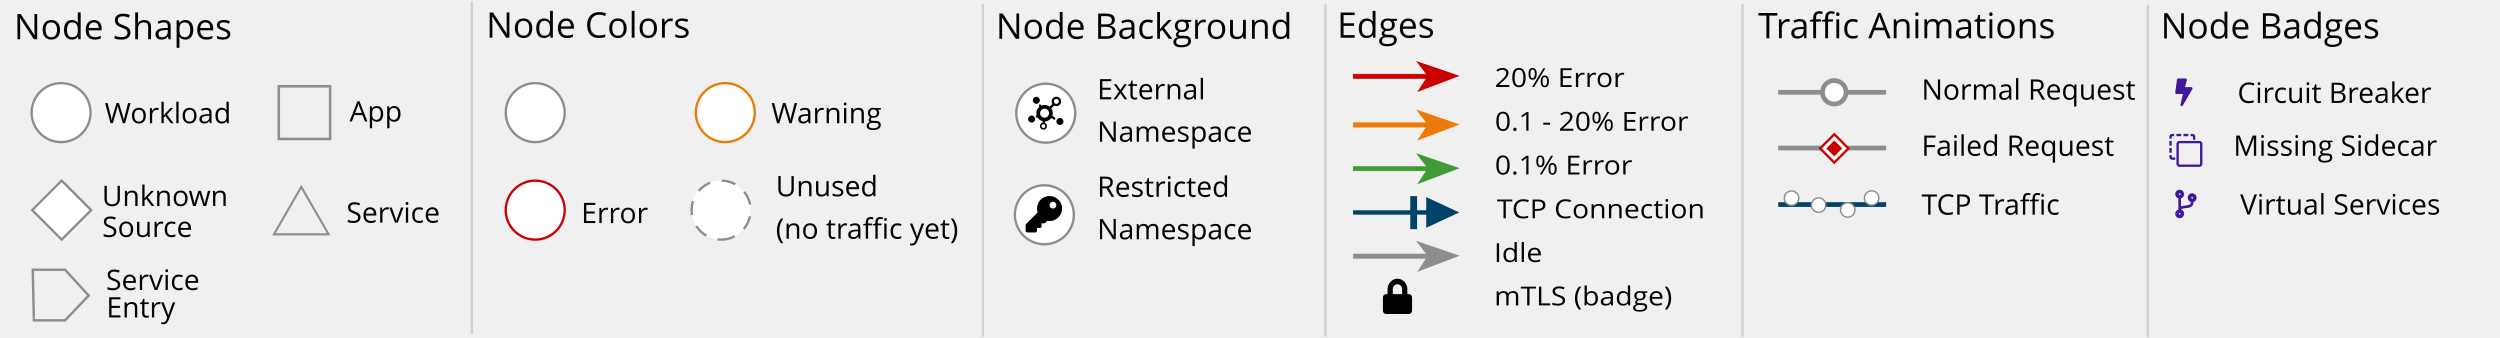
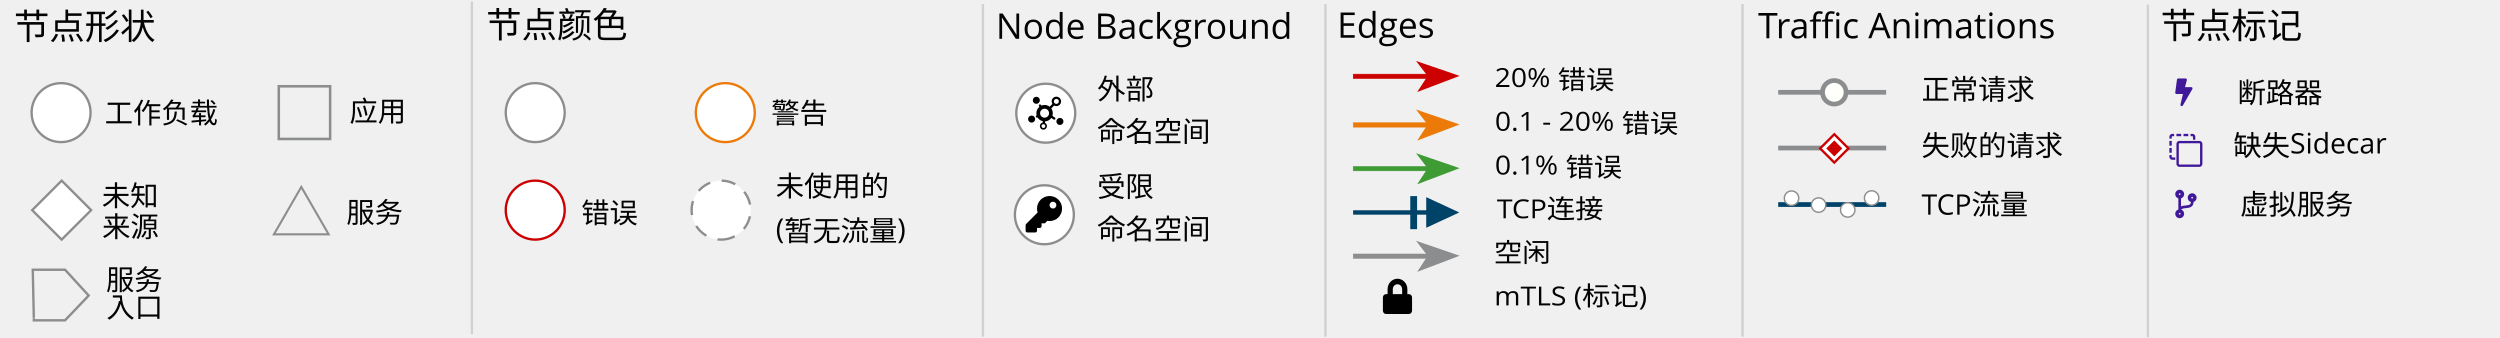
<svg xmlns="http://www.w3.org/2000/svg" width="1060" height="143" version="1.1" id="svg220">
  <defs id="defs14">
    <marker orient="auto" refY="0" refX="0" id="TriangleOutL" style="overflow:visible">
      <path id="path2196" d="M 5.77,0 -2.88,5 V -5 Z" style="fill:#000000;fill-opacity:1;fill-rule:evenodd;stroke:#000000;stroke-width:1pt;stroke-opacity:1" transform="scale(0.8)" />
    </marker>
    <marker orient="auto" refY="0" refX="0" id="Arrow1Sstart" style="overflow:visible">
      <path id="path1281" d="M 0,0 5,-5 -12.5,0 5,5 Z" style="fill:#000000;fill-opacity:1;fill-rule:evenodd;stroke:#000000;stroke-width:1pt;stroke-opacity:1" transform="matrix(0.2,0,0,0.2,1.2,0)" />
    </marker>
    <marker orient="auto" refY="0" refX="0" id="Arrow1Lend" style="overflow:visible">
      <path id="path1272" d="M 0,0 5,-5 -12.5,0 5,5 Z" style="fill:#000000;fill-opacity:1;fill-rule:evenodd;stroke:#000000;stroke-width:1pt;stroke-opacity:1" transform="matrix(-0.8,0,0,-0.8,-10,0)" />
    </marker>
  </defs>
  <path d="m 738.824,2.243 v 140" id="Line-4" style="fill:none;fill-rule:evenodd;stroke:#d1d1d1;stroke-width:1;stroke-linecap:square" />
  <path d="m 416.763,2.243 v 140" id="path17" style="fill:none;fill-rule:evenodd;stroke:#d1d1d1;stroke-width:1;stroke-linecap:square" />
  <path d="M 200.077,1.105 V 141.105" id="path19" style="fill:none;fill-rule:evenodd;stroke:#d1d1d1;stroke-width:1;stroke-linecap:square" />
  <circle id="Oval-7" cx="226.934" cy="47.751" r="12.5" style="fill:#ffffff;fill-rule:evenodd;stroke:#8b8d8f;stroke-width:1" />
  <g style="fill:none;fill-rule:evenodd;stroke:none;stroke-width:1" transform="translate(295.0312,35.25087)" id="Group-9">
    <text style="font-weight:normal;font-size:12px;font-family:OpenSans, 'Open Sans';fill:#030303" line-spacing="18" font-weight="normal" font-size="12" id="Warning">
-       <tspan id="tspan26" y="17" x="32">Warning</tspan>
+       <tspan id="tspan26" y="17" x="32">警告</tspan>
    </text>
    <circle style="fill:#ffffff;stroke:#ec7a08" r="12.5" cy="12.5" cx="12.5" id="circle29" />
  </g>
  <g style="fill:none;fill-rule:evenodd;stroke:none;stroke-width:1" transform="translate(214.4337,76.59179)" id="Group-10">
    <text style="font-weight:normal;font-size:12px;font-family:OpenSans, 'Open Sans';fill:#030303" line-spacing="18" font-weight="normal" font-size="12" id="Error">
-       <tspan id="tspan32" y="18" x="32">Error</tspan>
+       <tspan id="tspan32" y="18" x="32">错误</tspan>
    </text>
    <circle style="fill:#ffffff;stroke:#cc0000" r="12.5" cy="12.5" cx="12.5" id="circle35" />
  </g>
  <text id="Unused-(no-traffic-y" font-size="12" font-weight="normal" line-spacing="18" style="font-weight:normal;font-size:12px;font-family:OpenSans, 'Open Sans';fill:#030303;fill-rule:evenodd;stroke:none;stroke-width:1" x="295.927" y="70.209">
-     <tspan x="328.927" y="83.209" id="tspan38">Unused</tspan>
-     <tspan x="328.927" y="101.209" id="tspan40">(no traffic yet)</tspan>
+     <tspan x="328.927" y="83.209" id="tspan38">未使用的</tspan>
+     <tspan x="328.927" y="101.209" id="tspan40">(暂无流量)</tspan>
  </text>
  <path d="m 305.74,101.592 c 6.904,0 12.5,-5.596 12.5,-12.5 0,-6.904 -5.596,-12.5 -12.5,-12.5 -6.904,0 -12.5,5.596 -12.5,12.5 0,6.904 5.596,12.5 12.5,12.5 z" id="path43" style="fill:#ffffff;fill-rule:evenodd;stroke:#8b8d8f;stroke-width:1;stroke-dasharray:6, 5" />
  <text style="font-weight:normal;font-size:12px;font-family:OpenSans, 'Open Sans';fill:#030303;fill-rule:evenodd;stroke:none;stroke-width:1" line-spacing="18" font-weight="normal" font-size="12" id="text447" x="432.216" y="29.111">
-     <tspan id="tspan443" y="42.111" x="465.216">External</tspan>
-     <tspan id="tspan445" y="60.111" x="465.216">Namespace</tspan>
+     <tspan id="tspan443" y="42.111" x="465.216">外部</tspan>
+     <tspan id="tspan445" y="60.111" x="465.216">命名空间</tspan>
  </text>
  <text id="Node-Colors" font-size="15" font-weight="500" line-spacing="10" style="font-weight:500;font-size:15px;font-family:OpenSans-Semibold, 'Open Sans';fill:#030303;fill-rule:evenodd;stroke:none;stroke-width:1" x="-117.85" y="-0.015">
-     <tspan x="206.15" y="15.985" id="tspan47">Node Colors</tspan>
+     <tspan x="206.15" y="15.985" id="tspan47">节点颜色</tspan>
  </text>
  <text id="Edges" font-size="15" font-weight="500" line-spacing="10" style="font-weight:500;font-size:15px;font-family:OpenSans-Semibold, 'Open Sans';fill:#030303;fill-rule:evenodd;stroke:none;stroke-width:1" x="-0.042" y="0.004">
    <tspan x="566.958" y="16.004" id="tspan51">Edges</tspan>
  </text>
  <text y="25.776" x="551.578" style="font-weight:normal;font-size:11.558px;font-family:OpenSans, 'Open Sans';fill:#030303;fill-rule:evenodd;stroke:none;stroke-width:0.963" line-spacing="18" font-weight="normal" font-size="12" id="&gt;-20%-Error" transform="scale(1.038369,0.9630486)">
-     <tspan id="tspan58" y="38.297" x="610.331" style="stroke-width:0.963">20% Error</tspan>
+     <tspan id="tspan58" y="38.297" x="610.331" style="stroke-width:0.963">20% 错误</tspan>
  </text>
  <text y="25.776" x="551.663" style="font-weight:normal;font-size:11.558px;font-family:OpenSans, 'Open Sans';fill:#030303;fill-rule:evenodd;stroke:none;stroke-width:0.963" line-spacing="18" font-weight="normal" font-size="12" id="0.1---20%-Error" transform="scale(1.038369,0.9630486)">
-     <tspan id="tspan61" y="57.56" x="610.415" style="stroke-width:0.963">0.1 - 20% Error</tspan>
+     <tspan id="tspan61" y="57.56" x="610.415" style="stroke-width:0.963">0.1 - 20% 错误</tspan>
  </text>
  <text y="25.776" x="551.663" style="font-weight:normal;font-size:11.558px;font-family:OpenSans, 'Open Sans';fill:#030303;fill-rule:evenodd;stroke:none;stroke-width:0.963" line-spacing="18" font-weight="normal" font-size="12" id="&lt;-0.1%-Error" transform="scale(1.038369,0.9630486)">
-     <tspan id="tspan64" y="76.823" x="610.415" style="stroke-width:0.963">0.1% Error</tspan>
+     <tspan id="tspan64" y="76.823" x="610.415" style="stroke-width:0.963">0.1% 错误</tspan>
  </text>
  <text y="25.776" x="551.29" style="font-weight:normal;font-size:11.558px;font-family:OpenSans, 'Open Sans';fill:#030303;fill-rule:evenodd;stroke:none;stroke-width:0.963" line-spacing="18" font-weight="normal" font-size="12" id="Idle" transform="scale(1.038369,0.9630486)">
-     <tspan id="tspan67" y="115.35" x="610.043" style="stroke-width:0.963">Idle</tspan>
+     <tspan id="tspan67" y="115.35" x="610.043" style="stroke-width:0.963">空闲</tspan>
  </text>
  <text y="25.776" x="552.458" style="font-weight:normal;font-size:11.558px;font-family:OpenSans, 'Open Sans';fill:#030303;fill-rule:evenodd;stroke:none;stroke-width:0.963" line-spacing="18" font-weight="normal" font-size="12" id="TCP-Connection" transform="scale(1.038369,0.9630486)">
-     <tspan id="tspan70" y="96.087" x="611.211" style="stroke-width:0.963">TCP Connection</tspan>
+     <tspan id="tspan70" y="96.087" x="611.211" style="stroke-width:0.963">TCP连接</tspan>
  </text>
  <text id="Traffic-Animations" font-size="15" font-weight="500" line-spacing="10" style="font-weight:500;font-size:15px;font-family:OpenSans-Semibold, 'Open Sans';fill:#030303;fill-rule:evenodd;stroke:none;stroke-width:1" x="-10.564" y="0.228">
    <tspan x="745.436" y="16.228" id="tspan79">Traffic Animations</tspan>
  </text>
  <g id="g1254" transform="translate(7.163822,4.02965)">
    <text y="25.221" x="747.569" id="Normal-Request" font-size="12" font-weight="normal" line-spacing="18" style="font-weight:normal;font-size:12px;font-family:OpenSans, 'Open Sans';fill:#030303;fill-rule:evenodd;stroke:none;stroke-width:1">
-       <tspan x="807.569" y="38.221" id="tspan82">Normal Request</tspan>
+       <tspan x="807.569" y="38.221" id="tspan82">正常请求</tspan>
    </text>
    <path d="m 747.793,35.104 h 43.776" id="path88" style="fill:none;fill-rule:evenodd;stroke:#8b8d8f;stroke-width:2;stroke-linecap:square;stroke-opacity:1" />
    <circle id="Oval-3" cx="770.569" cy="35.104" r="5" style="fill:#fffffb;fill-opacity:1;fill-rule:evenodd;stroke:#8b8d8f;stroke-width:2;stroke-miterlimit:4;stroke-dasharray:none;stroke-opacity:1" />
  </g>
  <text y="37.251" x="13.402" id="App/Workload" font-size="12" font-weight="normal" line-spacing="18" style="font-weight:normal;font-size:12px;font-family:OpenSans, 'Open Sans';fill:#030303;fill-rule:evenodd;stroke:none;stroke-width:1">
-     <tspan x="44.402" y="52.251" id="tspan95">Workload</tspan>
+     <tspan x="44.402" y="52.251" id="tspan95">工作负载</tspan>
  </text>
  <circle style="fill:#ffffff;fill-rule:evenodd;stroke:#8b8d8f;stroke-width:1" r="12.5" cy="47.994" cx="443.403" id="circle2046" />
  <text x="117.185" id="App/Workload-(Extern" font-size="12" font-weight="normal" line-spacing="18" style="font-weight:normal;font-size:12px;font-family:OpenSans, 'Open Sans';fill:#030303;fill-rule:evenodd;stroke:none;stroke-width:1" y="38.506">
-     <tspan x="148.185" y="51.506" id="tspan100">App</tspan>
+     <tspan x="148.185" y="51.506" id="tspan100">应用</tspan>
  </text>
  <g id="g1210" transform="translate(0.8954778,13.00981)">
    <text y="74.345" x="42.296" style="font-style:normal;font-variant:normal;font-weight:normal;font-stretch:normal;font-size:12px;font-family:OpenSans, 'Open Sans';-inkscape-font-specification:'OpenSans, Open Sans, Normal';font-variant-ligatures:normal;font-variant-caps:normal;font-variant-numeric:normal;font-feature-settings:normal;text-align:start;writing-mode:lr-tb;text-anchor:start;fill:#030303;fill-rule:evenodd;stroke:none;stroke-width:1" line-spacing="18" font-weight="normal" font-size="12" id="Traffic-Source">
-       <tspan id="tspan379" x="42.296" y="74.345">Unknown</tspan>
+       <tspan id="tspan379" x="42.296" y="74.345">未知</tspan>
    </text>
    <text id="text1105-4" y="121.597" x="44.219" style="font-style:normal;font-variant:normal;font-weight:normal;font-stretch:normal;font-size:12px;font-family:OpenSans, 'Open Sans';-inkscape-font-specification:'OpenSans, Open Sans, Normal';font-variant-ligatures:normal;font-variant-caps:normal;font-variant-numeric:normal;font-feature-settings:normal;text-align:start;writing-mode:lr-tb;text-anchor:start;fill:#030303;fill-rule:evenodd;stroke:none;stroke-width:1" line-spacing="18" font-weight="normal" font-size="12">
-       <tspan id="tspan407" x="44.219" y="121.597">Entry</tspan>
+       <tspan id="tspan407" x="44.219" y="121.597">入口</tspan>
    </text>
    <text y="87.451" x="42.41" style="font-style:normal;font-variant:normal;font-weight:normal;font-stretch:normal;font-size:12px;font-family:OpenSans, 'Open Sans';-inkscape-font-specification:'OpenSans, Open Sans, Normal';font-variant-ligatures:normal;font-variant-caps:normal;font-variant-numeric:normal;font-feature-settings:normal;text-align:start;writing-mode:lr-tb;text-anchor:start;fill:#030303;fill-rule:evenodd;stroke:none;stroke-width:1" line-spacing="18" font-weight="normal" font-size="12" id="Traffic-Source-6">
-       <tspan id="tspan379-6" x="42.41" y="87.451">Source</tspan>
+       <tspan id="tspan379-6" x="42.41" y="87.451">来源</tspan>
    </text>
  </g>
  <text id="Node-Shapes" font-size="15" font-weight="500" line-spacing="10" style="font-weight:500;font-size:15px;font-family:OpenSans-Semibold, 'Open Sans';fill:#030303;fill-rule:evenodd;stroke:none;stroke-width:1" x="5.925" y="0.657">
-     <tspan x="5.925" y="16.657" id="tspan121">Node Shapes</tspan>
+     <tspan x="5.925" y="16.657" id="tspan121">节点形状</tspan>
  </text>
  <path transform="matrix(0.8866966,0,0,0.9103325,-5.118848,3.213679)" d="m 163.628,61.193 -24.538,0 0,-24.538 24.538,0 z" id="path1261" style="fill:none;fill-opacity:1;fill-rule:evenodd;stroke:#8b8d8f;stroke-width:1.214;stroke-opacity:1" />
  <g id="g1164" transform="translate(0.8954778,11.90094)">
    <text style="font-weight:normal;font-size:12px;font-family:OpenSans, 'Open Sans';fill:#030303;fill-rule:evenodd;stroke:none;stroke-width:1" line-spacing="18" font-weight="normal" font-size="12" id="Service" x="111.946" y="62.525">
-       <tspan id="tspan108" y="82.525" x="145.946">Service</tspan>
+       <tspan id="tspan108" y="82.525" x="145.946">服务</tspan>
    </text>
    <path style="fill:none;fill-opacity:1;stroke:#8b8d8f;stroke-width:0.887;stroke-opacity:1" d="m 126.852,67.364 11.603,20.097 -23.206,0 z" id="path132" />
  </g>
  <text y="0.452" x="98.273" style="font-weight:500;font-size:15px;font-family:OpenSans-Semibold, 'Open Sans';fill:#030303;fill-rule:evenodd;stroke:none;stroke-width:1" line-spacing="10" font-weight="500" font-size="15" id="text2036">
    <tspan id="tspan2034" y="16.452" x="422.273" style="font-style:normal;font-variant:normal;font-weight:normal;font-stretch:normal;font-family:'Open Sans';-inkscape-font-specification:'Open Sans'">Node Background</tspan>
  </text>
  <flowRoot xml:space="preserve" id="flowRoot2038" style="font-style:normal;font-weight:normal;font-size:40px;line-height:1.25;font-family:sans-serif;letter-spacing:0px;word-spacing:0px;fill:#000000;fill-opacity:1;stroke:none">
    <flowRegion id="flowRegion2040">
      <rect id="rect2042" width="169.172" height="184.268" x="587.438" y="-10.187" />
    </flowRegion>
    <flowPara id="flowPara2044" />
  </flowRoot>
  <path style="fill:none;fill-rule:evenodd;stroke:#d1d1d1;stroke-width:1;stroke-linecap:square" id="path137" d="m 561.987,2.243 v 140" />
  <g id="g1172" transform="translate(3.468612,-7.039022)">
    <path style="fill:#004368;fill-rule:nonzero;stroke:none;stroke-width:0.963" d="m 615.253,97.12 -14.002,-6.493 v 12.986 z m -44.005,0.928 h 31.004 1 v -1.855 h -1 -31.004 -1 v 1.855 z" id="Line" />
    <path d="M 595.931,91.634 V 102.765" id="Line-2-7" style="fill:none;fill-rule:evenodd;stroke:#004368;stroke-width:2.889;stroke-linecap:square" />
  </g>
  <g style="fill:none;fill-rule:evenodd;stroke:none;stroke-width:1" id="g1839" transform="matrix(1.019377,0,0,0.9485276,-3.4376,-2.564133)">
    <path style="color:#000000;font-style:normal;font-variant:normal;font-weight:normal;font-stretch:normal;font-size:medium;line-height:normal;font-family:sans-serif;font-variant-ligatures:normal;font-variant-position:normal;font-variant-caps:normal;font-variant-numeric:normal;font-variant-alternates:normal;font-feature-settings:normal;text-indent:0;text-align:start;text-decoration:none;text-decoration-line:none;text-decoration-style:solid;text-decoration-color:#000000;letter-spacing:normal;word-spacing:normal;text-transform:none;writing-mode:lr-tb;direction:ltr;text-orientation:mixed;dominant-baseline:auto;baseline-shift:baseline;text-anchor:start;white-space:normal;shape-padding:0;clip-rule:nonzero;display:inline;overflow:visible;visibility:visible;opacity:1;isolation:auto;mix-blend-mode:normal;color-interpolation:sRGB;color-interpolation-filters:linearRGB;solid-color:#000000;solid-opacity:1;vector-effect:none;fill:#cc0000;fill-opacity:1;fill-rule:nonzero;stroke:#cc0000;stroke-width:0.2;stroke-linecap:butt;stroke-linejoin:miter;stroke-miterlimit:4;stroke-dasharray:none;stroke-dashoffset:2.9;stroke-opacity:1;color-rendering:auto;image-rendering:auto;shape-rendering:auto;text-rendering:auto;enable-background:accumulate" d="m 566.224,35.833 v 2 H 599 v -2 z" id="path3585" />
    <path style="fill:#cc0000;fill-opacity:1;fill-rule:evenodd;stroke:#cc0000;stroke-width:0.88pt;stroke-opacity:1" d="m 597.873,36.655 -3.615,5.97 14.615,-5.97 -14.929,-5.499 z" id="path1845" />
  </g>
  <g style="fill:none;fill-rule:evenodd;stroke:none;stroke-width:1" id="g1869" transform="matrix(1.019377,0,0,0.9485276,-3.4376,18.02893)">
    <path style="color:#000000;font-style:normal;font-variant:normal;font-weight:normal;font-stretch:normal;font-size:medium;line-height:normal;font-family:sans-serif;font-variant-ligatures:normal;font-variant-position:normal;font-variant-caps:normal;font-variant-numeric:normal;font-variant-alternates:normal;font-feature-settings:normal;text-indent:0;text-align:start;text-decoration:none;text-decoration-line:none;text-decoration-style:solid;text-decoration-color:#000000;letter-spacing:normal;word-spacing:normal;text-transform:none;writing-mode:lr-tb;direction:ltr;text-orientation:mixed;dominant-baseline:auto;baseline-shift:baseline;text-anchor:start;white-space:normal;shape-padding:0;clip-rule:nonzero;display:inline;overflow:visible;visibility:visible;opacity:1;isolation:auto;mix-blend-mode:normal;color-interpolation:sRGB;color-interpolation-filters:linearRGB;solid-color:#000000;solid-opacity:1;vector-effect:none;fill:#ec7a08;fill-opacity:1;fill-rule:nonzero;stroke:#ec7a08;stroke-width:0.2;stroke-linecap:butt;stroke-linejoin:miter;stroke-miterlimit:4;stroke-dasharray:none;stroke-dashoffset:2.9;stroke-opacity:1;color-rendering:auto;image-rendering:auto;shape-rendering:auto;text-rendering:auto;enable-background:accumulate" d="m 566.224,35.833 v 2 H 599 v -2 z" id="path1865" />
    <path style="fill:#ec7a08;fill-opacity:1;fill-rule:evenodd;stroke:#ec7a08;stroke-width:0.88pt;stroke-opacity:1" d="m 597.873,36.655 -3.615,5.97 14.615,-5.97 -14.929,-5.499 z" id="path1867" />
  </g>
  <g style="fill:none;fill-rule:evenodd;stroke:none;stroke-width:1" id="g1902" transform="matrix(1.019377,0,0,0.9485276,-3.4376,36.56268)">
    <path style="color:#000000;font-style:normal;font-variant:normal;font-weight:normal;font-stretch:normal;font-size:medium;line-height:normal;font-family:sans-serif;font-variant-ligatures:normal;font-variant-position:normal;font-variant-caps:normal;font-variant-numeric:normal;font-variant-alternates:normal;font-feature-settings:normal;text-indent:0;text-align:start;text-decoration:none;text-decoration-line:none;text-decoration-style:solid;text-decoration-color:#000000;letter-spacing:normal;word-spacing:normal;text-transform:none;writing-mode:lr-tb;direction:ltr;text-orientation:mixed;dominant-baseline:auto;baseline-shift:baseline;text-anchor:start;white-space:normal;shape-padding:0;clip-rule:nonzero;display:inline;overflow:visible;visibility:visible;opacity:1;isolation:auto;mix-blend-mode:normal;color-interpolation:sRGB;color-interpolation-filters:linearRGB;solid-color:#000000;solid-opacity:1;vector-effect:none;fill:#3f9c35;fill-opacity:1;fill-rule:nonzero;stroke:#3f9c35;stroke-width:0.2;stroke-linecap:butt;stroke-linejoin:miter;stroke-miterlimit:4;stroke-dasharray:none;stroke-dashoffset:2.9;stroke-opacity:1;color-rendering:auto;image-rendering:auto;shape-rendering:auto;text-rendering:auto;enable-background:accumulate" d="m 566.224,35.833 v 2 H 599 v -2 z" id="path1898" />
    <path style="fill:#3f9c35;fill-opacity:1;fill-rule:evenodd;stroke:#3f9c35;stroke-width:0.88pt;stroke-opacity:1" d="m 597.873,36.655 -3.615,5.97 14.615,-5.97 -14.929,-5.499 z" id="path1900" />
  </g>
  <g style="fill:none;fill-rule:evenodd;stroke:none;stroke-width:1" id="g1908" transform="matrix(1.019377,0,0,0.9485276,-3.4376,73.69189)">
    <path style="color:#000000;font-style:normal;font-variant:normal;font-weight:normal;font-stretch:normal;font-size:medium;line-height:normal;font-family:sans-serif;font-variant-ligatures:normal;font-variant-position:normal;font-variant-caps:normal;font-variant-numeric:normal;font-variant-alternates:normal;font-feature-settings:normal;text-indent:0;text-align:start;text-decoration:none;text-decoration-line:none;text-decoration-style:solid;text-decoration-color:#000000;letter-spacing:normal;word-spacing:normal;text-transform:none;writing-mode:lr-tb;direction:ltr;text-orientation:mixed;dominant-baseline:auto;baseline-shift:baseline;text-anchor:start;white-space:normal;shape-padding:0;clip-rule:nonzero;display:inline;overflow:visible;visibility:visible;opacity:1;isolation:auto;mix-blend-mode:normal;color-interpolation:sRGB;color-interpolation-filters:linearRGB;solid-color:#000000;solid-opacity:1;vector-effect:none;fill:#8b8d8f;fill-opacity:1;fill-rule:nonzero;stroke:#8b8d8f;stroke-width:0.2;stroke-linecap:butt;stroke-linejoin:miter;stroke-miterlimit:4;stroke-dasharray:none;stroke-dashoffset:2.9;stroke-opacity:1;color-rendering:auto;image-rendering:auto;shape-rendering:auto;text-rendering:auto;enable-background:accumulate" d="m 566.224,35.833 v 2 H 599 v -2 z" id="path1904" />
    <path style="fill:#8b8d8f;fill-opacity:1;fill-rule:evenodd;stroke:#8b8d8f;stroke-width:0.88pt;stroke-opacity:1" d="m 597.873,36.655 -3.615,5.97 14.615,-5.97 -14.929,-5.499 z" id="path1906" />
  </g>
  <g id="g34" transform="translate(435.9026,40.99213)">
    <path id="path2" d="m 5,1.531 c 0,0.828 -0.672,1.5 -1.5,1.5 -0.828,0 -1.5,-0.672 -1.5,-1.5 0,-0.828 0.672,-1.5 1.5,-1.5 0.828,0 1.5,0.672 1.5,1.5 z" />
    <path id="path4" d="M 15,10.5 C 15,11.328 14.328,12 13.5,12 12.672,12 12,11.328 12,10.5 12,9.672 12.672,9 13.5,9 14.328,9 15,9.672 15,10.5 Z" />
    <path id="path6" d="M 3,9.5 C 3,10.328 2.328,11 1.5,11 0.672,11 0,10.328 0,9.5 0,8.672 0.672,8 1.5,8 2.328,8 3,8.672 3,9.5 Z" />
    <path id="path8" d="m 11.331,8.812 -1.028,-0.7 c 0.116,-0.35 0.181,-0.722 0.181,-1.109 0,-0.753 -0.237,-1.45 -0.647,-2.022 l 1.2,-1.225 c 0.284,0.156 0.613,0.247 0.963,0.247 1.103,0 2,-0.897 2,-2 C 14,0.9 13.103,0 12,0 c -1.103,0 -2,0.897 -2,2 0,0.394 0.113,0.759 0.309,1.069 L 9.146,4.256 C 8.555,3.793 7.808,3.515 6.999,3.515 6.536,3.515 6.093,3.606 5.686,3.771 L 5.495,3.512 C 5.311,3.262 4.979,3.19 4.761,3.356 4.539,3.519 4.508,3.856 4.689,4.106 L 4.82,4.284 C 4.023,4.922 3.514,5.903 3.514,7.003 3.514,7.309 3.555,7.606 3.63,7.89 L 3.592,7.906 C 3.33,8.034 3.204,8.344 3.311,8.594 3.418,8.844 3.72,8.944 3.98,8.819 L 4.014,8.803 c 0.484,0.8 1.278,1.388 2.219,1.6 l -0.059,0.575 c -0.672,0.153 -1.172,0.762 -1.172,1.494 0,0.847 0.672,1.531 1.5,1.531 0.828,0 1.5,-0.684 1.5,-1.531 0,-0.603 -0.341,-1.122 -0.834,-1.372 L 7.234,10.481 C 8.318,10.409 9.265,9.843 9.856,9.006 l 0.941,0.641 c 0.25,0.172 0.578,0.125 0.725,-0.106 C 11.669,9.31 11.584,8.982 11.331,8.813 Z M 12,0.937 c 0.587,0 1.062,0.475 1.062,1.062 0,0.587 -0.475,1.062 -1.062,1.062 -0.587,0 -1.062,-0.475 -1.062,-1.062 0,-0.587 0.475,-1.062 1.062,-1.062 z M 6.5,13.281 c -0.45,0 -0.813,-0.362 -0.813,-0.813 0,-0.451 0.362,-0.813 0.813,-0.813 0.451,0 0.813,0.362 0.813,0.813 0,0.451 -0.362,0.813 -0.813,0.813 z M 7,8.906 C 5.947,8.906 5.094,8.053 5.094,7 5.094,5.947 5.947,5.094 7,5.094 8.053,5.094 8.906,5.947 8.906,7 8.906,8.053 8.053,8.906 7,8.906 Z" />
  </g>
  <text style="font-weight:normal;font-size:12px;font-family:OpenSans, 'Open Sans';fill:#030303;fill-rule:evenodd;stroke:none;stroke-width:1" line-spacing="18" font-weight="normal" font-size="12" id="text447-3" x="432.223" y="70.452">
-     <tspan id="tspan443-6" y="83.452" x="465.223">Restricted</tspan>
-     <tspan id="tspan445-7" y="101.452" x="465.223">Namespace</tspan>
+     <tspan id="tspan443-6" y="83.452" x="465.223">受限</tspan>
+     <tspan id="tspan445-7" y="101.452" x="465.223">命名空间</tspan>
  </text>
  <g id="g1259" transform="translate(2.273566,4.029649)">
    <text y="6.604" x="886.43" id="Failed-Request-7-36" font-size="12" font-weight="normal" line-spacing="18" style="font-weight:normal;font-size:12px;font-family:OpenSans, 'Open Sans';fill:#030303;fill-rule:evenodd;stroke:none;stroke-width:1">
-       <tspan x="946.43" y="39.604" id="tspan85-5-7">Circuit Breaker</tspan>
+       <tspan x="946.43" y="39.604" id="tspan85-5-7">断路器</tspan>
    </text>
    <path id="path1166-5" d="m 926.811,32.902 h -2.646 l 0.794,-2.977 c 0.093,-0.349 -0.171,-0.692 -0.532,-0.692 h -3.119 c -0.276,0 -0.509,0.204 -0.546,0.478 l -0.734,5.504 c -0.044,0.33 0.213,0.623 0.546,0.623 h 2.722 l -1.056,4.46 c -0.083,0.348 0.184,0.677 0.535,0.677 0.191,0 0.376,-0.1 0.476,-0.275 l 4.036,-6.972 c 0.212,-0.366 -0.053,-0.826 -0.476,-0.826 z" style="fill:#40199a;fill-opacity:1;fill-rule:evenodd;stroke:none;stroke-width:0.023" />
  </g>
  <text y="0.305" x="160.132" id="Traffic-Animations-3-6" font-size="15" font-weight="500" line-spacing="10" style="font-weight:500;font-size:15px;font-family:OpenSans-Semibold, 'Open Sans';fill:#030303;fill-rule:evenodd;stroke:none;stroke-width:1">
-     <tspan x="916.132" y="16.305" id="tspan79-6-2">Node Badges</tspan>
+     <tspan x="916.132" y="16.305" id="tspan79-6-2">节点标记</tspan>
  </text>
  <g id="g1264" transform="translate(1.17752,4.02965)">
    <text y="29.02" x="885.791" id="Failed-Request-7-3-9" font-size="12" font-weight="normal" line-spacing="18" style="font-weight:normal;font-size:12px;font-family:OpenSans, 'Open Sans';fill:#030303;fill-rule:evenodd;stroke:none;stroke-width:1">
-       <tspan x="945.791" y="62.02" id="tspan85-5-5-1">Missing Sidecar</tspan>
+       <tspan x="945.791" y="62.02" id="tspan85-5-5-1">缺失Sidecar</tspan>
    </text>
    <path d="m 919.714,62.648 c -0.05,-0.05 -0.075,-0.109 -0.075,-0.175 v -0.753 h -1 v 0.753 c 0,0.344 0.122,0.638 0.369,0.884 0.244,0.244 0.541,0.369 0.884,0.369 h 1.25 v -1 h -1.253 c -0.069,-0.006 -0.125,-0.031 -0.175,-0.078 z" id="path2-3" style="fill:#40199a;fill-opacity:1" />
    <path d="m 932.273,56.085 c -0.244,-0.244 -0.541,-0.369 -0.884,-0.369 h -8.5 c -0.344,0 -0.638,0.122 -0.884,0.369 -0.244,0.244 -0.369,0.541 -0.369,0.884 v 8.503 c 0,0.344 0.122,0.638 0.369,0.884 0.244,0.244 0.541,0.369 0.884,0.369 h 8.503 c 0.344,0 0.638,-0.122 0.884,-0.369 0.244,-0.244 0.369,-0.541 0.369,-0.884 v -8.503 c -0.003,-0.344 -0.125,-0.638 -0.372,-0.884 z m -0.631,9.388 c 0,0.069 -0.025,0.125 -0.075,0.175 -0.05,0.05 -0.109,0.075 -0.175,0.075 h -8.503 c -0.069,0 -0.125,-0.025 -0.175,-0.075 -0.05,-0.05 -0.075,-0.109 -0.075,-0.175 v -8.503 c 0,-0.069 0.025,-0.125 0.075,-0.175 0.05,-0.05 0.109,-0.075 0.175,-0.075 h 8.503 c 0.069,0 0.125,0.025 0.175,0.075 0.05,0.05 0.075,0.109 0.075,0.175 z" id="path4-5" style="fill:#40199a;fill-opacity:1" />
    <path d="m 918.639,58.717 h 1 v 2.016 h -1 z" id="path6-6" style="fill:#40199a;fill-opacity:1" />
    <path d="m 918.639,55.717 h 1 v 2.016 h -1 z" id="path8-2" style="fill:#40199a;fill-opacity:1" />
    <path d="m 919.639,53.97 c 0,-0.069 0.025,-0.125 0.075,-0.175 0.05,-0.05 0.109,-0.075 0.175,-0.075 h 0.756 v -1 h -0.756 c -0.344,0 -0.638,0.122 -0.884,0.369 -0.244,0.244 -0.366,0.537 -0.366,0.881 v 0.762 h 1 z" id="path10" style="fill:#40199a;fill-opacity:1" />
    <path d="m 921.633,52.72 h 2.016 v 1 h -2.016 z" id="path12" style="fill:#40199a;fill-opacity:1" />
    <path d="m 928.567,53.795 c 0.05,0.05 0.075,0.109 0.075,0.175 v 1.25 h 1 v -1.25 c 0,-0.344 -0.122,-0.638 -0.369,-0.884 -0.244,-0.244 -0.541,-0.369 -0.884,-0.369 h -0.759 v 1 h 0.759 c 0.069,0.003 0.128,0.028 0.178,0.078 z" id="path14" style="fill:#40199a;fill-opacity:1" />
    <path d="m 924.633,52.72 h 2.016 v 1 h -2.016 z" id="path16" style="fill:#40199a;fill-opacity:1" />
  </g>
  <g id="g1269" transform="translate(4.02965,4.02965)">
    <path style="fill:#40199a;fill-opacity:1;fill-rule:evenodd;stroke:none;stroke-width:0.024" d="m 927.327,79.807 c 0,-1.043 -0.845,-1.887 -1.887,-1.887 -1.043,0 -1.888,0.845 -1.888,1.887 0,0.859 0.573,1.583 1.357,1.812 -0.014,0.38 -0.099,0.672 -0.26,0.871 -0.363,0.453 -1.163,0.528 -2.01,0.606 -0.665,0.061 -1.354,0.127 -1.918,0.399 v -3.397 c 0.767,-0.241 1.321,-0.956 1.321,-1.8 0,-1.043 -0.845,-1.887 -1.887,-1.887 -1.043,0 -1.887,0.845 -1.887,1.887 0,0.845 0.554,1.56 1.321,1.8 v 4.702 c -0.767,0.243 -1.321,0.958 -1.321,1.803 0,1.043 0.845,1.887 1.887,1.887 1.043,0 1.887,-0.845 1.887,-1.887 0,-0.802 -0.5,-1.489 -1.208,-1.76 0.073,-0.123 0.184,-0.231 0.352,-0.316 0.382,-0.193 0.953,-0.245 1.56,-0.302 0.996,-0.092 2.123,-0.198 2.789,-1.024 0.33,-0.411 0.498,-0.939 0.51,-1.602 0.746,-0.255 1.284,-0.96 1.284,-1.791 z m -7.172,-1.887 c 0.208,0 0.378,0.17 0.378,0.377 0,0.208 -0.17,0.377 -0.378,0.377 -0.208,0 -0.377,-0.17 -0.377,-0.377 0,-0.208 0.17,-0.377 0.377,-0.377 z m 0,9.06 c -0.208,0 -0.377,-0.17 -0.377,-0.377 0,-0.208 0.17,-0.377 0.377,-0.377 0.208,0 0.378,0.17 0.378,0.377 0,0.208 -0.17,0.377 -0.378,0.377 z m 5.285,-7.55 c 0.208,0 0.377,0.17 0.377,0.377 0,0.208 -0.17,0.377 -0.377,0.377 -0.208,0 -0.378,-0.17 -0.378,-0.377 0,-0.208 0.17,-0.377 0.378,-0.377 z" id="path1287-5" />
    <text y="53.949" x="885.791" id="Failed-Request-7-6-2" font-size="12" font-weight="normal" line-spacing="18" style="font-weight:normal;font-size:12px;font-family:OpenSans, 'Open Sans';fill:#030303;fill-rule:evenodd;stroke:none;stroke-width:1">
-       <tspan x="945.791" y="86.949" id="tspan85-5-2-7">Virtual Services</tspan>
+       <tspan x="945.791" y="86.949" id="tspan85-5-2-7">虚拟服务</tspan>
    </text>
  </g>
  <text y="44.881" x="551.375" style="font-weight:normal;font-size:11.558px;font-family:OpenSans, 'Open Sans';fill:#030303;fill-rule:evenodd;stroke:none;stroke-width:0.963" line-spacing="18" font-weight="normal" font-size="12" id="Idle-6" transform="scale(1.038369,0.9630486)">
-     <tspan id="tspan67-6" y="134.455" x="610.128" style="stroke-width:0.963">mTLS (badge)</tspan>
+     <tspan id="tspan67-6" y="134.455" x="610.128" style="stroke-width:0.963">mTLS (标记)</tspan>
  </text>
  <path id="path8855" d="m 597.383,124.72 h -0.662 v -2.101 c 0,-2.445 -1.882,-4.435 -4.193,-4.435 -2.312,0 -4.193,1.99 -4.193,4.435 v 2.101 h -0.662 c -0.731,0 -1.324,0.627 -1.324,1.401 v 5.602 c 0,0.773 0.593,1.401 1.324,1.401 h 9.711 c 0.731,0 1.324,-0.627 1.324,-1.401 v -5.602 c 0,-0.773 -0.593,-1.401 -1.324,-1.401 z m -2.869,0 h -3.973 v -2.101 c 0,-1.158 0.891,-2.101 1.986,-2.101 1.095,0 1.986,0.942 1.986,2.101 z" style="fill:currentColor;stroke-width:0.028" />
  <path d="M 910.701,2.5 V 142.5" id="Line-4-3" style="fill:none;fill-rule:evenodd;stroke:#d1d1d1;stroke-width:1;stroke-linecap:square" />
  <g id="g1240" transform="translate(7.060412,4.02965)">
    <text y="53.982" x="747.672" id="Failed-Request-5" font-size="12" font-weight="normal" line-spacing="18" style="font-weight:normal;font-size:12px;font-family:OpenSans, 'Open Sans';fill:#030303;fill-rule:evenodd;stroke:none;stroke-width:1">
-       <tspan x="807.672" y="86.982" id="tspan85-6">TCP Traffic</tspan>
+       <tspan x="807.672" y="86.982" id="tspan85-6">TCP流量</tspan>
    </text>
    <g transform="translate(0,4.534801)" id="g1230">
      <path style="fill:#004368;fill-opacity:1;fill-rule:evenodd;stroke:#004368;stroke-width:2;stroke-linecap:square;stroke-opacity:1" id="path90-2" d="M 747.897,78.16 H 791.672" />
      <circle style="fill:#ffffff;fill-opacity:1;fill-rule:evenodd;stroke:#8b8d8f;stroke-width:0.611;stroke-opacity:1" r="3.057" cy="75.461" cx="752.553" id="Oval-3-1" />
      <circle style="fill:#ffffff;fill-opacity:1;fill-rule:evenodd;stroke:#8b8d8f;stroke-width:0.611;stroke-opacity:1" r="3.057" cy="78.39" cx="764.029" id="Oval-3-1-2" />
      <circle style="fill:#ffffff;fill-opacity:1;fill-rule:evenodd;stroke:#8b8d8f;stroke-width:0.611;stroke-opacity:1" r="3.057" cy="80.447" cx="776.377" id="Oval-3-1-2-7" />
      <circle style="fill:#ffffff;fill-opacity:1;fill-rule:evenodd;stroke:#8b8d8f;stroke-width:0.611;stroke-opacity:1" r="3.057" cy="75.382" cx="786.508" id="Oval-3-1-2-7-0" />
    </g>
  </g>
  <g id="g1248" transform="translate(8.059301,4.02965)">
    <text y="29.02" x="746.673" id="Failed-Request" font-size="12" font-weight="normal" line-spacing="18" style="font-weight:normal;font-size:12px;font-family:OpenSans, 'Open Sans';fill:#030303;fill-rule:evenodd;stroke:none;stroke-width:1">
-       <tspan x="806.673" y="62.02" id="tspan85">Failed Request</tspan>
+       <tspan x="806.673" y="62.02" id="tspan85">失败的请求</tspan>
    </text>
    <g transform="translate(-0.4477389,0.8533012)" id="g1223">
      <path style="fill:#000000;fill-opacity:0;fill-rule:evenodd;stroke:#8b8d8f;stroke-width:2;stroke-linecap:square;stroke-opacity:1" id="path90" d="m 747.346,57.883 h 43.776" />
      <polygon style="fill:#ffffff;fill-opacity:1;fill-rule:evenodd;stroke:#cc0000;stroke-width:1;stroke-miterlimit:4;stroke-dasharray:none;stroke-opacity:1" points="17,29 23,23 29,29 23,35 " id="Polygon" transform="translate(747.1213,29.04946)" />
      <polygon style="fill:#cc0000;fill-opacity:1;fill-rule:evenodd;stroke:none;stroke-width:2;stroke-miterlimit:4;stroke-dasharray:none;stroke-opacity:1" points="17,29 23,23 29,29 23,35 " id="Polygon-9" transform="matrix(0.564676,0,0,0.564676,757.1337,41.67386)" />
    </g>
  </g>
  <g id="g1164-8" transform="translate(-100.5874,47.45185)">
    <text style="font-style:normal;font-variant:normal;font-weight:normal;font-stretch:normal;font-size:12px;font-family:OpenSans, 'Open Sans';-inkscape-font-specification:'OpenSans, Open Sans, Normal';font-variant-ligatures:normal;font-variant-caps:normal;font-variant-numeric:normal;font-feature-settings:normal;text-align:start;writing-mode:lr-tb;text-anchor:start;fill:#030303;fill-rule:evenodd;stroke:none;stroke-width:1" line-spacing="18" font-weight="normal" font-size="12" id="Service-7" x="145.526" y="75.509">
-       <tspan id="tspan385" x="145.526" y="75.509">Service</tspan>
+       <tspan id="tspan385" x="145.526" y="75.509">服务</tspan>
    </text>
  </g>
  <g id="g416">
    <g id="g421">
      <circle id="Oval-5" cx="25.902" cy="47.751" r="12.5" style="fill:#ffffff;fill-rule:evenodd;stroke:#8b8d8f;stroke-width:1" />
      <polygon id="polygon117" points="12.5,0 25,12.5 12.5,25 0,12.5 " style="fill:#ffffff;fill-rule:evenodd;stroke:#8b8d8f;stroke-width:1" transform="translate(13.6406,76.59179)" />
      <path style="fill:none;stroke:#8b8d8f;stroke-width:1.019px;stroke-linecap:butt;stroke-linejoin:miter;stroke-opacity:1" d="m 14.346,135.827 v -0.914 c 0,0 0,0.32 -0.268,-11.913 -0.052,-2.377 -0.114,-5.227 -0.188,-8.646 h 13.678 l 10.03,10.965 -10.03,10.508 z" id="path411" />
    </g>
  </g>
  <g id="symbol8619" transform="translate(-0.8954779,2.686434)">
    <circle style="fill:#ffffff;fill-rule:evenodd;stroke:#8b8d8f;stroke-width:1" r="12.5" cy="88.376" cx="443.709" id="circle2046-3" />
  </g>
  <path id="path251" d="m 450.319,88.423 c 0,2.935 -2.379,5.313 -5.314,5.313 -0.339,0 -0.67,-0.032 -0.991,-0.093 l -0.725,0.816 a 0.725,0.725 0 0 1 -0.542,0.243 h -1.124 v 1.208 c 0,0.4 -0.324,0.725 -0.725,0.725 h -1.208 v 1.208 c 0,0.4 -0.324,0.725 -0.725,0.725 h -3.381 c -0.4,0 -0.725,-0.324 -0.725,-0.725 v -2.357 c 0,-0.192 0.076,-0.376 0.212,-0.512 l 4.885,-4.885 c -0.173,-0.524 -0.267,-1.084 -0.267,-1.666 0,-2.935 2.379,-5.313 5.314,-5.314 2.943,-2.9e-5 5.314,2.37 5.314,5.314 z m -5.314,-1.449 c 0,0.8 0.649,1.449 1.449,1.449 0.8,0 1.449,-0.649 1.449,-1.449 0,-0.8 -0.649,-1.449 -1.449,-1.449 -0.8,0 -1.449,0.649 -1.449,1.449 z" style="fill:currentColor;stroke-width:0.03" />
</svg>
